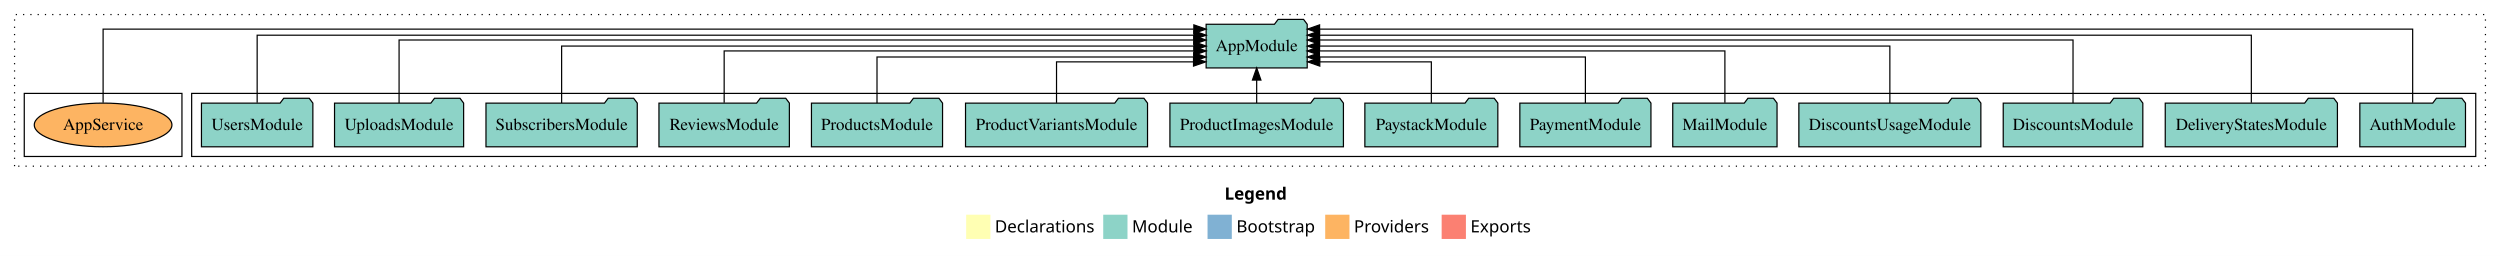
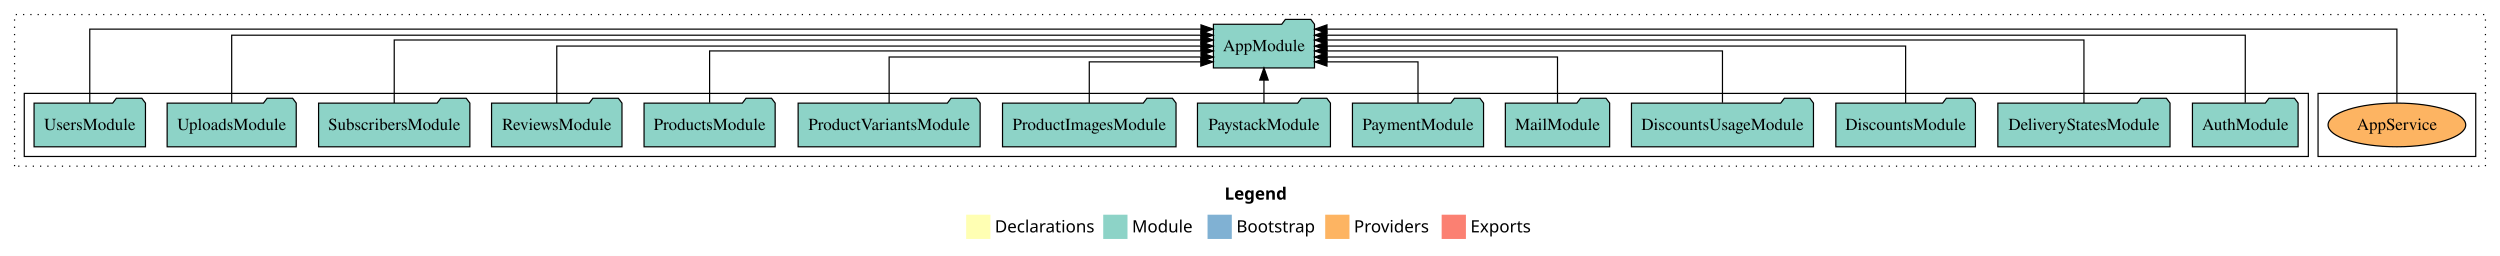
<svg xmlns="http://www.w3.org/2000/svg" width="2061pt" height="211pt" viewBox="0.00 0.00 2061.00 211.00">
  <g id="graph0" class="graph" transform="scale(1 1) rotate(0) translate(4 207)">
    <polygon fill="white" stroke="transparent" points="-4,4 -4,-207 2057,-207 2057,4 -4,4" />
    <text text-anchor="start" x="1005.51" y="-42.4" font-family="Times-12" font-weight="bold" font-size="14.00">Legend</text>
    <polygon fill="#ffffb3" stroke="transparent" points="792.5,-10 792.5,-30 812.5,-30 812.5,-10 792.5,-10" />
    <text text-anchor="start" x="816.13" y="-15.4" font-family="Times-12" font-size="14.00">  Declarations</text>
    <polygon fill="#8dd3c7" stroke="transparent" points="905.5,-10 905.5,-30 925.5,-30 925.5,-10 905.5,-10" />
    <text text-anchor="start" x="929.23" y="-15.4" font-family="Times-12" font-size="14.00">  Module</text>
    <polygon fill="#80b1d3" stroke="transparent" points="991.5,-10 991.5,-30 1011.5,-30 1011.5,-10 991.5,-10" />
    <text text-anchor="start" x="1015.28" y="-15.4" font-family="Times-12" font-size="14.00">  Bootstrap</text>
    <polygon fill="#fdb462" stroke="transparent" points="1088.5,-10 1088.5,-30 1108.5,-30 1108.5,-10 1088.5,-10" />
    <text text-anchor="start" x="1112.17" y="-15.4" font-family="Times-12" font-size="14.00">  Providers</text>
    <polygon fill="#fb8072" stroke="transparent" points="1184.5,-10 1184.5,-30 1204.5,-30 1204.5,-10 1184.5,-10" />
    <text text-anchor="start" x="1208.23" y="-15.4" font-family="Times-12" font-size="14.00">  Exports</text>
    <g id="clust1" class="cluster">
      <polygon fill="none" stroke="black" stroke-dasharray="1,5" points="8,-70 8,-195 2045,-195 2045,-70 8,-70" />
    </g>
+     <g id="clust6" class="cluster">
+       <polygon fill="none" stroke="black" points="1907,-78 1907,-130 2037,-130 2037,-78 1907,-78" />
+     </g>
    <g id="clust3" class="cluster">
-       <polygon fill="none" stroke="black" points="154,-78 154,-130 2037,-130 2037,-78 154,-78" />
-     </g>
-     <g id="clust6" class="cluster">
-       <polygon fill="none" stroke="black" points="16,-78 16,-130 146,-130 146,-78 16,-78" />
+       <polygon fill="none" stroke="black" points="16,-78 16,-130 1899,-130 1899,-78 16,-78" />
    </g>
    <g id="node1" class="node">
-       <polygon fill="#8dd3c7" stroke="black" points="2028.55,-122 2025.55,-126 2004.55,-126 2001.55,-122 1941.45,-122 1941.45,-86 2028.55,-86 2028.55,-122" />
-       <text text-anchor="middle" x="1985" y="-99.8" font-family="Times,serif" font-size="14.00">AuthModule</text>
+       <polygon fill="#8dd3c7" stroke="black" points="1890.55,-122 1887.55,-126 1866.55,-126 1863.55,-122 1803.45,-122 1803.45,-86 1890.55,-86 1890.55,-122" />
+       <text text-anchor="middle" x="1847" y="-99.8" font-family="Times,serif" font-size="14.00">AuthModule</text>
    </g>
    <g id="node15" class="node">
-       <polygon fill="#8dd3c7" stroke="black" points="1073.66,-187 1070.66,-191 1049.66,-191 1046.66,-187 990.34,-187 990.34,-151 1073.66,-151 1073.66,-187" />
-       <text text-anchor="middle" x="1032" y="-164.8" font-family="Times,serif" font-size="14.00">AppModule</text>
+       <polygon fill="#8dd3c7" stroke="black" points="1079.66,-187 1076.66,-191 1055.66,-191 1052.66,-187 996.34,-187 996.34,-151 1079.66,-151 1079.66,-187" />
+       <text text-anchor="middle" x="1038" y="-164.8" font-family="Times,serif" font-size="14.00">AppModule</text>
    </g>
    <g id="edge1" class="edge">
-       <path fill="none" stroke="black" d="M1985,-122.32C1985,-145.66 1985,-183 1985,-183 1985,-183 1083.87,-183 1083.87,-183" />
-       <polygon fill="black" stroke="black" points="1083.87,-179.5 1073.87,-183 1083.87,-186.5 1083.87,-179.5" />
+       <path fill="none" stroke="black" d="M1847,-122.29C1847,-144.21 1847,-178 1847,-178 1847,-178 1089.79,-178 1089.79,-178" />
+       <polygon fill="black" stroke="black" points="1089.79,-174.5 1079.79,-178 1089.79,-181.5 1089.79,-174.5" />
    </g>
    <g id="node2" class="node">
-       <polygon fill="#8dd3c7" stroke="black" points="1922.97,-122 1919.97,-126 1898.97,-126 1895.97,-122 1781.03,-122 1781.03,-86 1922.97,-86 1922.97,-122" />
-       <text text-anchor="middle" x="1852" y="-99.8" font-family="Times,serif" font-size="14.00">DeliveryStatesModule</text>
+       <polygon fill="#8dd3c7" stroke="black" points="1784.97,-122 1781.97,-126 1760.97,-126 1757.97,-122 1643.03,-122 1643.03,-86 1784.97,-86 1784.97,-122" />
+       <text text-anchor="middle" x="1714" y="-99.8" font-family="Times,serif" font-size="14.00">DeliveryStatesModule</text>
    </g>
    <g id="edge2" class="edge">
-       <path fill="none" stroke="black" d="M1852,-122.29C1852,-144.21 1852,-178 1852,-178 1852,-178 1083.79,-178 1083.79,-178" />
-       <polygon fill="black" stroke="black" points="1083.79,-174.5 1073.79,-178 1083.79,-181.5 1083.79,-174.5" />
+       <path fill="none" stroke="black" d="M1714,-122.03C1714,-142.77 1714,-174 1714,-174 1714,-174 1089.78,-174 1089.78,-174" />
+       <polygon fill="black" stroke="black" points="1089.78,-170.5 1079.78,-174 1089.78,-177.5 1089.78,-170.5" />
    </g>
    <g id="node3" class="node">
-       <polygon fill="#8dd3c7" stroke="black" points="1762.54,-122 1759.54,-126 1738.54,-126 1735.54,-122 1647.46,-122 1647.46,-86 1762.54,-86 1762.54,-122" />
-       <text text-anchor="middle" x="1705" y="-99.8" font-family="Times,serif" font-size="14.00">DiscountsModule</text>
+       <polygon fill="#8dd3c7" stroke="black" points="1624.54,-122 1621.54,-126 1600.54,-126 1597.54,-122 1509.46,-122 1509.46,-86 1624.54,-86 1624.54,-122" />
+       <text text-anchor="middle" x="1567" y="-99.8" font-family="Times,serif" font-size="14.00">DiscountsModule</text>
    </g>
    <g id="edge3" class="edge">
-       <path fill="none" stroke="black" d="M1705,-122.03C1705,-142.77 1705,-174 1705,-174 1705,-174 1083.84,-174 1083.84,-174" />
-       <polygon fill="black" stroke="black" points="1083.84,-170.5 1073.84,-174 1083.84,-177.5 1083.84,-170.5" />
+       <path fill="none" stroke="black" d="M1567,-122.11C1567,-141.34 1567,-169 1567,-169 1567,-169 1089.95,-169 1089.95,-169" />
+       <polygon fill="black" stroke="black" points="1089.95,-165.5 1079.95,-169 1089.95,-172.5 1089.95,-165.5" />
    </g>
    <g id="node4" class="node">
-       <polygon fill="#8dd3c7" stroke="black" points="1629.02,-122 1626.02,-126 1605.02,-126 1602.02,-122 1478.98,-122 1478.98,-86 1629.02,-86 1629.02,-122" />
-       <text text-anchor="middle" x="1554" y="-99.8" font-family="Times,serif" font-size="14.00">DiscountsUsageModule</text>
+       <polygon fill="#8dd3c7" stroke="black" points="1491.02,-122 1488.02,-126 1467.02,-126 1464.02,-122 1340.98,-122 1340.98,-86 1491.02,-86 1491.02,-122" />
+       <text text-anchor="middle" x="1416" y="-99.8" font-family="Times,serif" font-size="14.00">DiscountsUsageModule</text>
    </g>
    <g id="edge4" class="edge">
-       <path fill="none" stroke="black" d="M1554,-122.11C1554,-141.34 1554,-169 1554,-169 1554,-169 1083.84,-169 1083.84,-169" />
-       <polygon fill="black" stroke="black" points="1083.84,-165.5 1073.84,-169 1083.84,-172.5 1083.84,-165.5" />
+       <path fill="none" stroke="black" d="M1416,-122.3C1416,-140.27 1416,-165 1416,-165 1416,-165 1089.9,-165 1089.9,-165" />
+       <polygon fill="black" stroke="black" points="1089.9,-161.5 1079.9,-165 1089.9,-168.5 1089.9,-161.5" />
    </g>
    <g id="node5" class="node">
-       <polygon fill="#8dd3c7" stroke="black" points="1460.99,-122 1457.99,-126 1436.99,-126 1433.99,-122 1375.01,-122 1375.01,-86 1460.99,-86 1460.99,-122" />
-       <text text-anchor="middle" x="1418" y="-99.8" font-family="Times,serif" font-size="14.00">MailModule</text>
+       <polygon fill="#8dd3c7" stroke="black" points="1322.99,-122 1319.99,-126 1298.99,-126 1295.99,-122 1237.01,-122 1237.01,-86 1322.99,-86 1322.99,-122" />
+       <text text-anchor="middle" x="1280" y="-99.8" font-family="Times,serif" font-size="14.00">MailModule</text>
    </g>
    <g id="edge5" class="edge">
-       <path fill="none" stroke="black" d="M1418,-122.3C1418,-140.27 1418,-165 1418,-165 1418,-165 1083.68,-165 1083.68,-165" />
-       <polygon fill="black" stroke="black" points="1083.68,-161.5 1073.68,-165 1083.68,-168.5 1083.68,-161.5" />
+       <path fill="none" stroke="black" d="M1280,-122.03C1280,-138.4 1280,-160 1280,-160 1280,-160 1089.88,-160 1089.88,-160" />
+       <polygon fill="black" stroke="black" points="1089.88,-156.5 1079.88,-160 1089.88,-163.5 1089.88,-156.5" />
    </g>
    <g id="node6" class="node">
-       <polygon fill="#8dd3c7" stroke="black" points="1357.04,-122 1354.04,-126 1333.04,-126 1330.04,-122 1248.96,-122 1248.96,-86 1357.04,-86 1357.04,-122" />
-       <text text-anchor="middle" x="1303" y="-99.8" font-family="Times,serif" font-size="14.00">PaymentModule</text>
+       <polygon fill="#8dd3c7" stroke="black" points="1219.04,-122 1216.04,-126 1195.04,-126 1192.04,-122 1110.96,-122 1110.96,-86 1219.04,-86 1219.04,-122" />
+       <text text-anchor="middle" x="1165" y="-99.8" font-family="Times,serif" font-size="14.00">PaymentModule</text>
    </g>
    <g id="edge6" class="edge">
-       <path fill="none" stroke="black" d="M1303,-122.03C1303,-138.4 1303,-160 1303,-160 1303,-160 1083.75,-160 1083.75,-160" />
-       <polygon fill="black" stroke="black" points="1083.75,-156.5 1073.75,-160 1083.75,-163.5 1083.75,-156.5" />
+       <path fill="none" stroke="black" d="M1165,-122.19C1165,-137.18 1165,-156 1165,-156 1165,-156 1089.94,-156 1089.94,-156" />
+       <polygon fill="black" stroke="black" points="1089.94,-152.5 1079.94,-156 1089.94,-159.5 1089.94,-152.5" />
    </g>
    <g id="node7" class="node">
-       <polygon fill="#8dd3c7" stroke="black" points="1230.81,-122 1227.81,-126 1206.81,-126 1203.81,-122 1121.19,-122 1121.19,-86 1230.81,-86 1230.81,-122" />
-       <text text-anchor="middle" x="1176" y="-99.8" font-family="Times,serif" font-size="14.00">PaystackModule</text>
+       <polygon fill="#8dd3c7" stroke="black" points="1092.81,-122 1089.81,-126 1068.81,-126 1065.81,-122 983.19,-122 983.19,-86 1092.81,-86 1092.81,-122" />
+       <text text-anchor="middle" x="1038" y="-99.8" font-family="Times,serif" font-size="14.00">PaystackModule</text>
    </g>
    <g id="edge7" class="edge">
-       <path fill="none" stroke="black" d="M1176,-122.19C1176,-137.18 1176,-156 1176,-156 1176,-156 1084.04,-156 1084.04,-156" />
-       <polygon fill="black" stroke="black" points="1084.04,-152.5 1074.04,-156 1084.04,-159.5 1084.04,-152.5" />
+       <path fill="none" stroke="black" d="M1038,-122.11C1038,-122.11 1038,-140.99 1038,-140.99" />
+       <polygon fill="black" stroke="black" points="1034.5,-140.99 1038,-150.99 1041.5,-140.99 1034.5,-140.99" />
    </g>
    <g id="node8" class="node">
-       <polygon fill="#8dd3c7" stroke="black" points="1103.52,-122 1100.52,-126 1079.52,-126 1076.52,-122 960.48,-122 960.48,-86 1103.52,-86 1103.52,-122" />
-       <text text-anchor="middle" x="1032" y="-99.8" font-family="Times,serif" font-size="14.00">ProductImagesModule</text>
+       <polygon fill="#8dd3c7" stroke="black" points="965.52,-122 962.52,-126 941.52,-126 938.52,-122 822.48,-122 822.48,-86 965.52,-86 965.52,-122" />
+       <text text-anchor="middle" x="894" y="-99.8" font-family="Times,serif" font-size="14.00">ProductImagesModule</text>
    </g>
    <g id="edge8" class="edge">
-       <path fill="none" stroke="black" d="M1032,-122.11C1032,-122.11 1032,-140.99 1032,-140.99" />
-       <polygon fill="black" stroke="black" points="1028.5,-140.99 1032,-150.99 1035.5,-140.99 1028.5,-140.99" />
+       <path fill="none" stroke="black" d="M894,-122.19C894,-137.18 894,-156 894,-156 894,-156 985.96,-156 985.96,-156" />
+       <polygon fill="black" stroke="black" points="985.96,-159.5 995.96,-156 985.96,-152.5 985.96,-159.5" />
    </g>
    <g id="node9" class="node">
-       <polygon fill="#8dd3c7" stroke="black" points="942.02,-122 939.02,-126 918.02,-126 915.02,-122 791.98,-122 791.98,-86 942.02,-86 942.02,-122" />
-       <text text-anchor="middle" x="867" y="-99.8" font-family="Times,serif" font-size="14.00">ProductVariantsModule</text>
+       <polygon fill="#8dd3c7" stroke="black" points="804.02,-122 801.02,-126 780.02,-126 777.02,-122 653.98,-122 653.98,-86 804.02,-86 804.02,-122" />
+       <text text-anchor="middle" x="729" y="-99.8" font-family="Times,serif" font-size="14.00">ProductVariantsModule</text>
    </g>
    <g id="edge9" class="edge">
-       <path fill="none" stroke="black" d="M867,-122.19C867,-137.18 867,-156 867,-156 867,-156 979.94,-156 979.94,-156" />
-       <polygon fill="black" stroke="black" points="979.94,-159.5 989.94,-156 979.94,-152.5 979.94,-159.5" />
+       <path fill="none" stroke="black" d="M729,-122.03C729,-138.4 729,-160 729,-160 729,-160 986.33,-160 986.33,-160" />
+       <polygon fill="black" stroke="black" points="986.33,-163.5 996.33,-160 986.33,-156.5 986.33,-163.5" />
    </g>
    <g id="node10" class="node">
-       <polygon fill="#8dd3c7" stroke="black" points="773.04,-122 770.04,-126 749.04,-126 746.04,-122 664.96,-122 664.96,-86 773.04,-86 773.04,-122" />
-       <text text-anchor="middle" x="719" y="-99.8" font-family="Times,serif" font-size="14.00">ProductsModule</text>
+       <polygon fill="#8dd3c7" stroke="black" points="635.04,-122 632.04,-126 611.04,-126 608.04,-122 526.96,-122 526.96,-86 635.04,-86 635.04,-122" />
+       <text text-anchor="middle" x="581" y="-99.8" font-family="Times,serif" font-size="14.00">ProductsModule</text>
    </g>
    <g id="edge10" class="edge">
-       <path fill="none" stroke="black" d="M719,-122.03C719,-138.4 719,-160 719,-160 719,-160 980.11,-160 980.11,-160" />
-       <polygon fill="black" stroke="black" points="980.11,-163.5 990.11,-160 980.11,-156.5 980.11,-163.5" />
+       <path fill="none" stroke="black" d="M581,-122.3C581,-140.27 581,-165 581,-165 581,-165 986.23,-165 986.23,-165" />
+       <polygon fill="black" stroke="black" points="986.23,-168.5 996.23,-165 986.23,-161.5 986.23,-168.5" />
    </g>
    <g id="node11" class="node">
-       <polygon fill="#8dd3c7" stroke="black" points="646.76,-122 643.76,-126 622.76,-126 619.76,-122 539.24,-122 539.24,-86 646.76,-86 646.76,-122" />
-       <text text-anchor="middle" x="593" y="-99.8" font-family="Times,serif" font-size="14.00">ReviewsModule</text>
+       <polygon fill="#8dd3c7" stroke="black" points="508.76,-122 505.76,-126 484.76,-126 481.76,-122 401.24,-122 401.24,-86 508.76,-86 508.76,-122" />
+       <text text-anchor="middle" x="455" y="-99.8" font-family="Times,serif" font-size="14.00">ReviewsModule</text>
    </g>
    <g id="edge11" class="edge">
-       <path fill="none" stroke="black" d="M593,-122.3C593,-140.27 593,-165 593,-165 593,-165 980.3,-165 980.3,-165" />
-       <polygon fill="black" stroke="black" points="980.3,-168.5 990.3,-165 980.3,-161.5 980.3,-168.5" />
+       <path fill="none" stroke="black" d="M455,-122.11C455,-141.34 455,-169 455,-169 455,-169 986.07,-169 986.07,-169" />
+       <polygon fill="black" stroke="black" points="986.07,-172.5 996.07,-169 986.07,-165.5 986.07,-172.5" />
    </g>
    <g id="node12" class="node">
-       <polygon fill="#8dd3c7" stroke="black" points="521.36,-122 518.36,-126 497.36,-126 494.36,-122 396.64,-122 396.64,-86 521.36,-86 521.36,-122" />
-       <text text-anchor="middle" x="459" y="-99.8" font-family="Times,serif" font-size="14.00">SubscribersModule</text>
+       <polygon fill="#8dd3c7" stroke="black" points="383.36,-122 380.36,-126 359.36,-126 356.36,-122 258.64,-122 258.64,-86 383.36,-86 383.36,-122" />
+       <text text-anchor="middle" x="321" y="-99.8" font-family="Times,serif" font-size="14.00">SubscribersModule</text>
    </g>
    <g id="edge12" class="edge">
-       <path fill="none" stroke="black" d="M459,-122.11C459,-141.34 459,-169 459,-169 459,-169 980.33,-169 980.33,-169" />
-       <polygon fill="black" stroke="black" points="980.33,-172.5 990.33,-169 980.33,-165.5 980.33,-172.5" />
+       <path fill="none" stroke="black" d="M321,-122.03C321,-142.77 321,-174 321,-174 321,-174 986.09,-174 986.09,-174" />
+       <polygon fill="black" stroke="black" points="986.09,-177.5 996.09,-174 986.09,-170.5 986.09,-177.5" />
    </g>
    <g id="node13" class="node">
-       <polygon fill="#8dd3c7" stroke="black" points="378.21,-122 375.21,-126 354.21,-126 351.21,-122 271.79,-122 271.79,-86 378.21,-86 378.21,-122" />
-       <text text-anchor="middle" x="325" y="-99.8" font-family="Times,serif" font-size="14.00">UploadsModule</text>
+       <polygon fill="#8dd3c7" stroke="black" points="240.21,-122 237.21,-126 216.21,-126 213.21,-122 133.79,-122 133.79,-86 240.21,-86 240.21,-122" />
+       <text text-anchor="middle" x="187" y="-99.8" font-family="Times,serif" font-size="14.00">UploadsModule</text>
    </g>
    <g id="edge13" class="edge">
-       <path fill="none" stroke="black" d="M325,-122.03C325,-142.77 325,-174 325,-174 325,-174 980.15,-174 980.15,-174" />
-       <polygon fill="black" stroke="black" points="980.15,-177.5 990.15,-174 980.15,-170.5 980.15,-177.5" />
+       <path fill="none" stroke="black" d="M187,-122.29C187,-144.21 187,-178 187,-178 187,-178 986.09,-178 986.09,-178" />
+       <polygon fill="black" stroke="black" points="986.09,-181.5 996.09,-178 986.09,-174.5 986.09,-181.5" />
    </g>
    <g id="node14" class="node">
-       <polygon fill="#8dd3c7" stroke="black" points="253.92,-122 250.92,-126 229.92,-126 226.92,-122 162.08,-122 162.08,-86 253.92,-86 253.92,-122" />
-       <text text-anchor="middle" x="208" y="-99.8" font-family="Times,serif" font-size="14.00">UsersModule</text>
+       <polygon fill="#8dd3c7" stroke="black" points="115.92,-122 112.92,-126 91.92,-126 88.92,-122 24.08,-122 24.08,-86 115.92,-86 115.92,-122" />
+       <text text-anchor="middle" x="70" y="-99.8" font-family="Times,serif" font-size="14.00">UsersModule</text>
    </g>
    <g id="edge14" class="edge">
-       <path fill="none" stroke="black" d="M208,-122.29C208,-144.21 208,-178 208,-178 208,-178 980.29,-178 980.29,-178" />
-       <polygon fill="black" stroke="black" points="980.29,-181.5 990.29,-178 980.29,-174.5 980.29,-181.5" />
+       <path fill="none" stroke="black" d="M70,-122.32C70,-145.66 70,-183 70,-183 70,-183 986.1,-183 986.1,-183" />
+       <polygon fill="black" stroke="black" points="986.1,-186.5 996.1,-183 986.1,-179.5 986.1,-186.5" />
    </g>
    <g id="node16" class="node">
-       <ellipse fill="#fdb462" stroke="black" cx="81" cy="-104" rx="56.74" ry="18" />
-       <text text-anchor="middle" x="81" y="-99.8" font-family="Times,serif" font-size="14.00">AppService</text>
+       <ellipse fill="#fdb462" stroke="black" cx="1972" cy="-104" rx="56.74" ry="18" />
+       <text text-anchor="middle" x="1972" y="-99.8" font-family="Times,serif" font-size="14.00">AppService</text>
    </g>
    <g id="edge15" class="edge">
-       <path fill="none" stroke="black" d="M81,-122.32C81,-145.66 81,-183 81,-183 81,-183 980.22,-183 980.22,-183" />
-       <polygon fill="black" stroke="black" points="980.22,-186.5 990.22,-183 980.22,-179.5 980.22,-186.5" />
+       <path fill="none" stroke="black" d="M1972,-122.32C1972,-145.66 1972,-183 1972,-183 1972,-183 1089.95,-183 1089.95,-183" />
+       <polygon fill="black" stroke="black" points="1089.95,-179.5 1079.95,-183 1089.95,-186.5 1089.95,-179.5" />
    </g>
  </g>
</svg>
